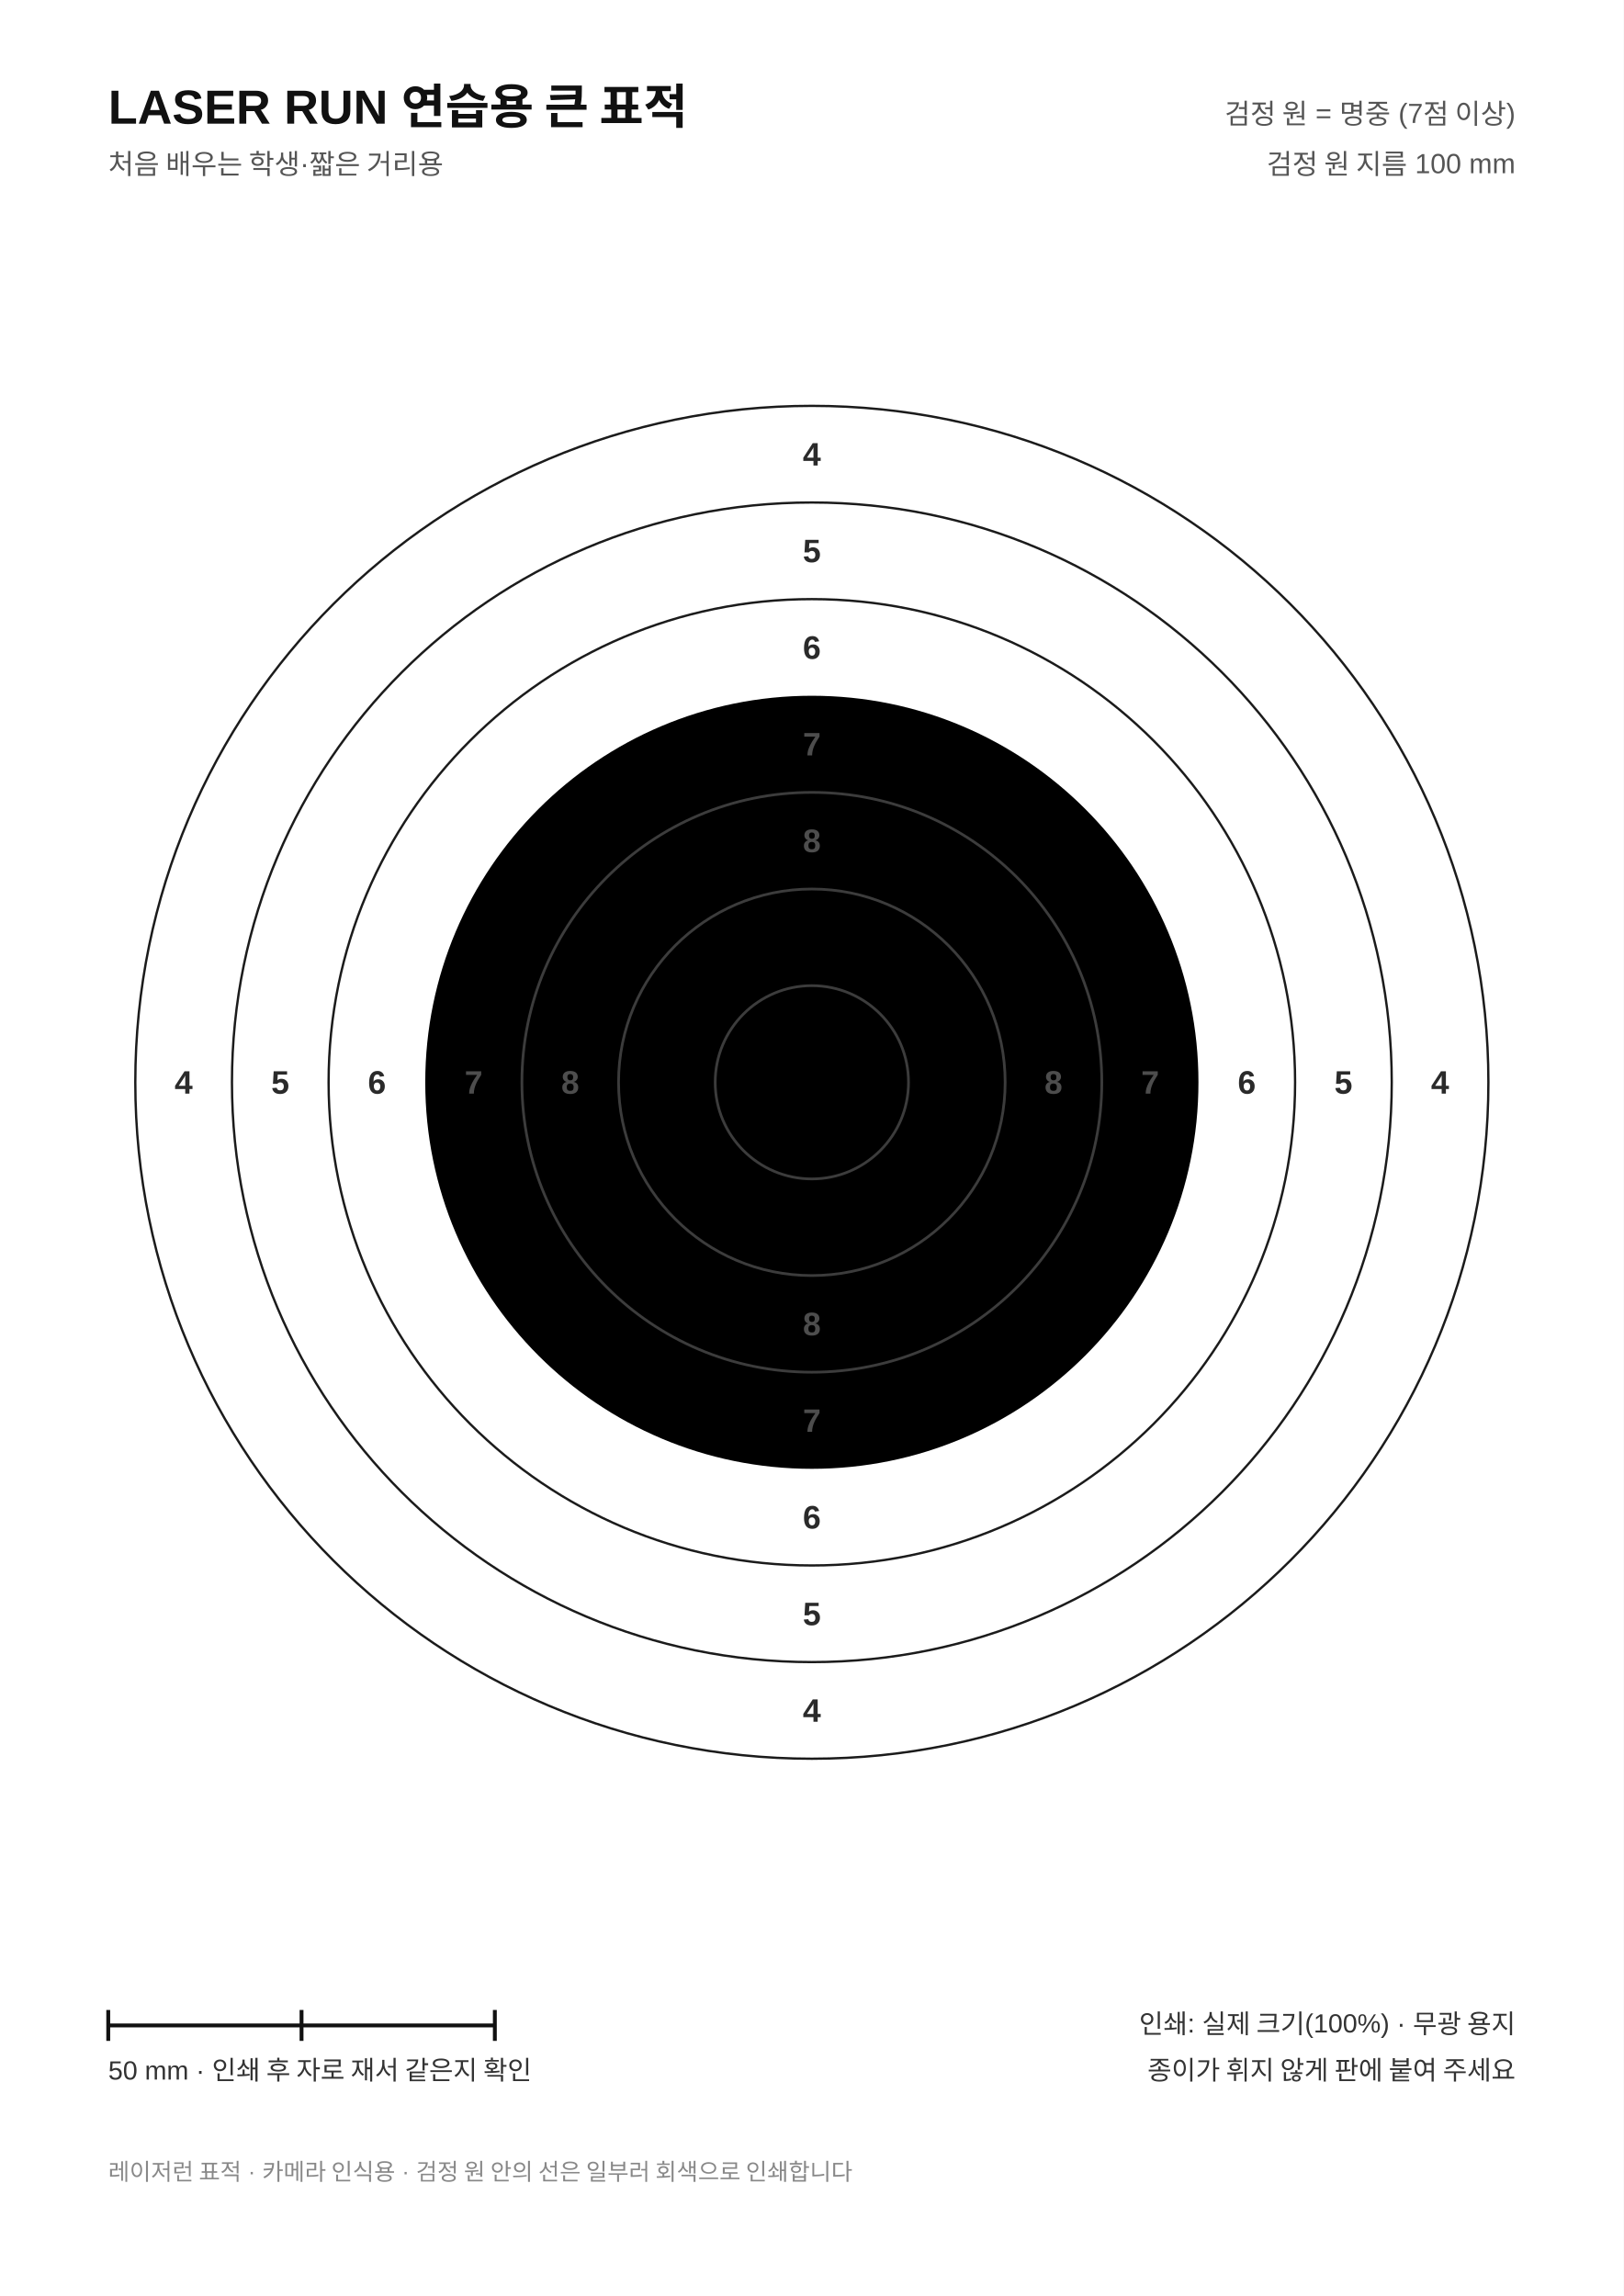
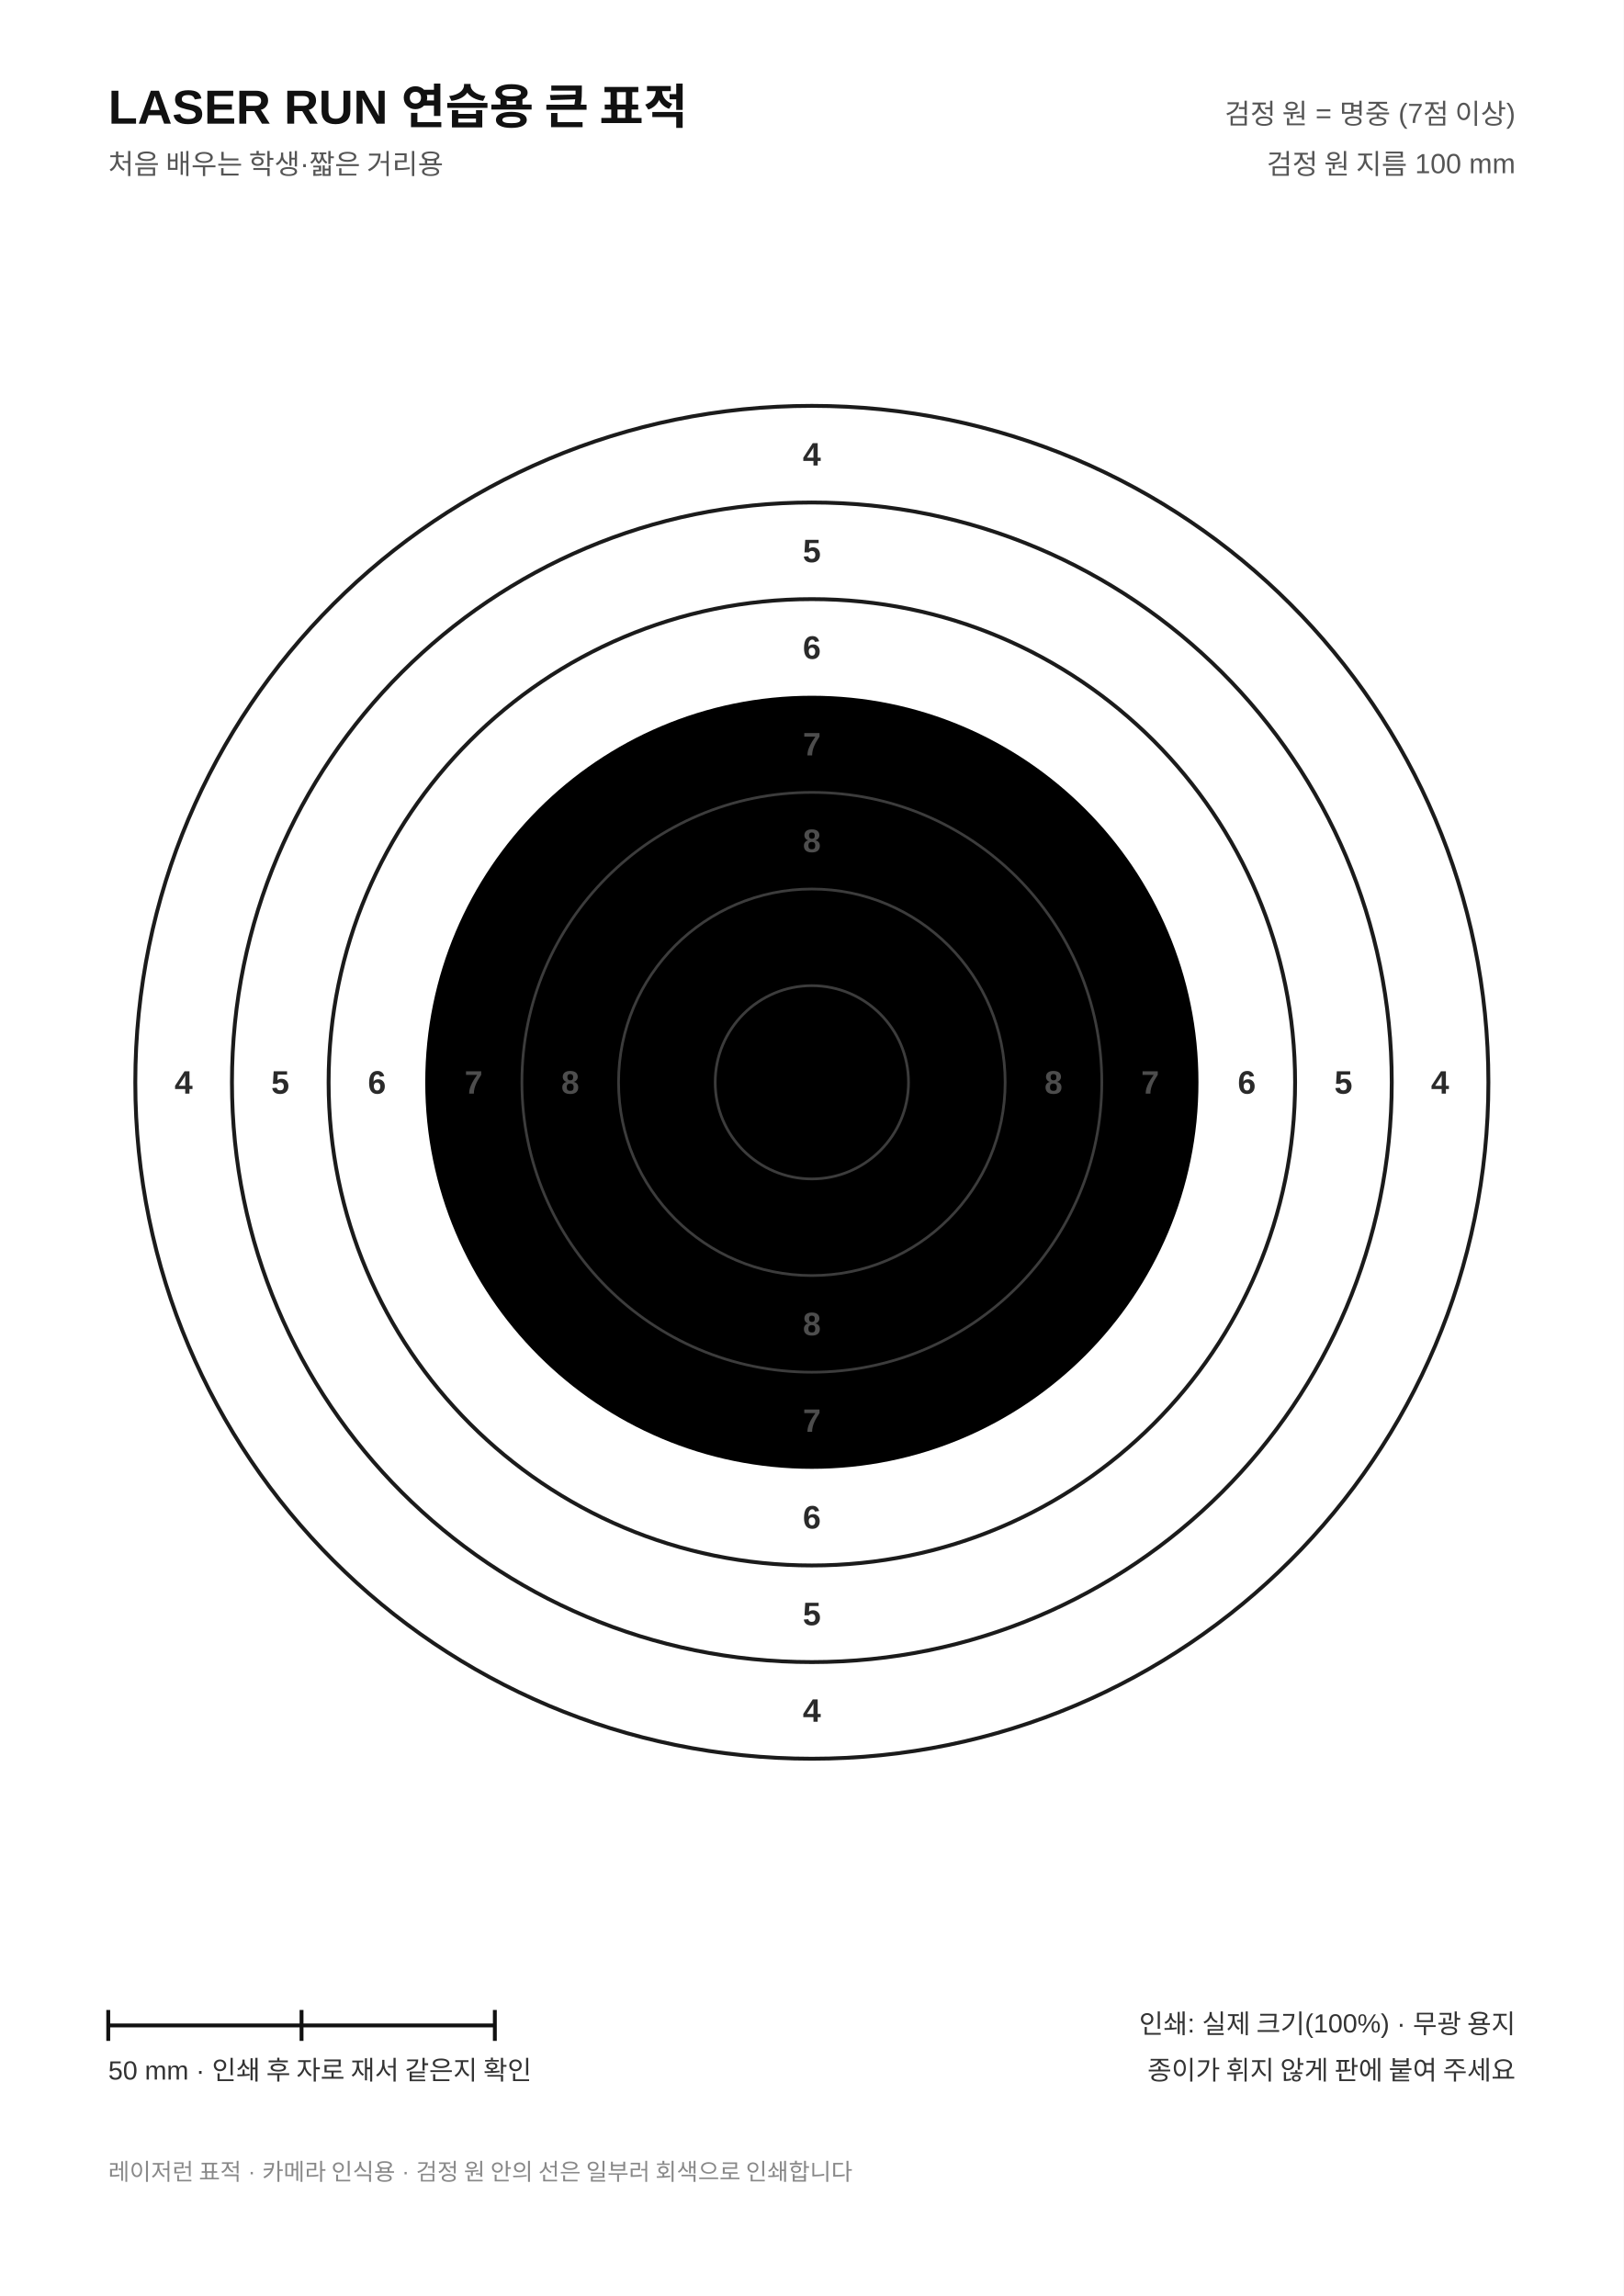
<svg xmlns="http://www.w3.org/2000/svg" width="210.0mm" height="297.0mm" viewBox="0 0 210.0 297.0">
  <rect width="100%" height="100%" fill="#fff" />
  <g font-family="Barlow Condensed, IBM Plex Sans KR, Arial Narrow, Arial, sans-serif">
    <text x="14" y="16" font-size="6.2" font-weight="700" fill="#111">LASER RUN 연습용 큰 표적</text>
    <text x="14" y="22.5" font-size="3.6" fill="#555">처음 배우는 학생·짧은 거리용</text>
    <text x="196" y="16" font-size="3.6" fill="#555" text-anchor="end">검정 원 = 명중 (7점 이상)</text>
    <text x="196" y="22.5" font-size="3.6" fill="#555" text-anchor="end">검정 원 지름 100 mm</text>
-     <circle cx="105.0" cy="140.0" r="87.500" fill="#fff" stroke="#1b1b1b" stroke-width="0.3" />
-     <circle cx="105.0" cy="140.0" r="75.000" fill="#fff" stroke="#1b1b1b" stroke-width="0.3" />
-     <circle cx="105.0" cy="140.0" r="62.500" fill="#fff" stroke="#1b1b1b" stroke-width="0.3" />
+     <circle cx="105.0" cy="140.0" r="87.500" fill="#fff" stroke="#1b1b1b" stroke-width="0.5" />
+     <circle cx="105.0" cy="140.0" r="75.000" fill="#fff" stroke="#1b1b1b" stroke-width="0.5" />
+     <circle cx="105.0" cy="140.0" r="62.500" fill="#fff" stroke="#1b1b1b" stroke-width="0.5" />
    <circle cx="105.0" cy="140.0" r="50.000" fill="#000" />
    <circle cx="105.0" cy="140.0" r="37.500" fill="none" stroke="#3c3c3c" stroke-width="0.35" />
    <circle cx="105.0" cy="140.0" r="25.000" fill="none" stroke="#3c3c3c" stroke-width="0.35" />
    <circle cx="105.0" cy="140.0" r="12.500" fill="none" stroke="#3c3c3c" stroke-width="0.35" />
    <text x="105.00" y="60.22" font-size="4.20" font-weight="600" fill="#2a2a2a" text-anchor="middle">4</text>
    <text x="105.00" y="222.72" font-size="4.20" font-weight="600" fill="#2a2a2a" text-anchor="middle">4</text>
    <text x="23.75" y="141.47" font-size="4.20" font-weight="600" fill="#2a2a2a" text-anchor="middle">4</text>
    <text x="186.25" y="141.47" font-size="4.20" font-weight="600" fill="#2a2a2a" text-anchor="middle">4</text>
    <text x="105.00" y="72.72" font-size="4.20" font-weight="600" fill="#2a2a2a" text-anchor="middle">5</text>
    <text x="105.00" y="210.22" font-size="4.20" font-weight="600" fill="#2a2a2a" text-anchor="middle">5</text>
    <text x="36.25" y="141.47" font-size="4.20" font-weight="600" fill="#2a2a2a" text-anchor="middle">5</text>
    <text x="173.75" y="141.47" font-size="4.20" font-weight="600" fill="#2a2a2a" text-anchor="middle">5</text>
    <text x="105.00" y="85.22" font-size="4.20" font-weight="600" fill="#2a2a2a" text-anchor="middle">6</text>
    <text x="105.00" y="197.72" font-size="4.20" font-weight="600" fill="#2a2a2a" text-anchor="middle">6</text>
    <text x="48.75" y="141.47" font-size="4.20" font-weight="600" fill="#2a2a2a" text-anchor="middle">6</text>
    <text x="161.25" y="141.47" font-size="4.20" font-weight="600" fill="#2a2a2a" text-anchor="middle">6</text>
    <text x="105.00" y="97.72" font-size="4.20" font-weight="600" fill="#4d4d4d" text-anchor="middle">7</text>
    <text x="105.00" y="185.22" font-size="4.20" font-weight="600" fill="#4d4d4d" text-anchor="middle">7</text>
    <text x="61.25" y="141.47" font-size="4.20" font-weight="600" fill="#4d4d4d" text-anchor="middle">7</text>
    <text x="148.75" y="141.47" font-size="4.20" font-weight="600" fill="#4d4d4d" text-anchor="middle">7</text>
    <text x="105.00" y="110.22" font-size="4.20" font-weight="600" fill="#4d4d4d" text-anchor="middle">8</text>
    <text x="105.00" y="172.72" font-size="4.20" font-weight="600" fill="#4d4d4d" text-anchor="middle">8</text>
    <text x="73.75" y="141.47" font-size="4.20" font-weight="600" fill="#4d4d4d" text-anchor="middle">8</text>
    <text x="136.25" y="141.47" font-size="4.20" font-weight="600" fill="#4d4d4d" text-anchor="middle">8</text>
    <line x1="14" y1="262.0" x2="64" y2="262.0" stroke="#111" stroke-width="0.5" />
    <line x1="14" y1="260.0" x2="14" y2="264.0" stroke="#111" stroke-width="0.5" />
    <line x1="39" y1="260.0" x2="39" y2="264.0" stroke="#111" stroke-width="0.5" />
    <line x1="64" y1="260.0" x2="64" y2="264.0" stroke="#111" stroke-width="0.5" />
    <text x="14" y="269.0" font-size="3.4" fill="#333">50 mm · 인쇄 후 자로 재서 같은지 확인</text>
    <text x="196" y="263.0" font-size="3.4" fill="#333" text-anchor="end">인쇄: 실제 크기(100%) · 무광 용지</text>
    <text x="196" y="269.0" font-size="3.4" fill="#333" text-anchor="end">종이가 휘지 않게 판에 붙여 주세요</text>
    <text x="14" y="282" font-size="3" fill="#888">레이저런 표적 · 카메라 인식용 · 검정 원 안의 선은 일부러 회색으로 인쇄합니다</text>
  </g>
</svg>
